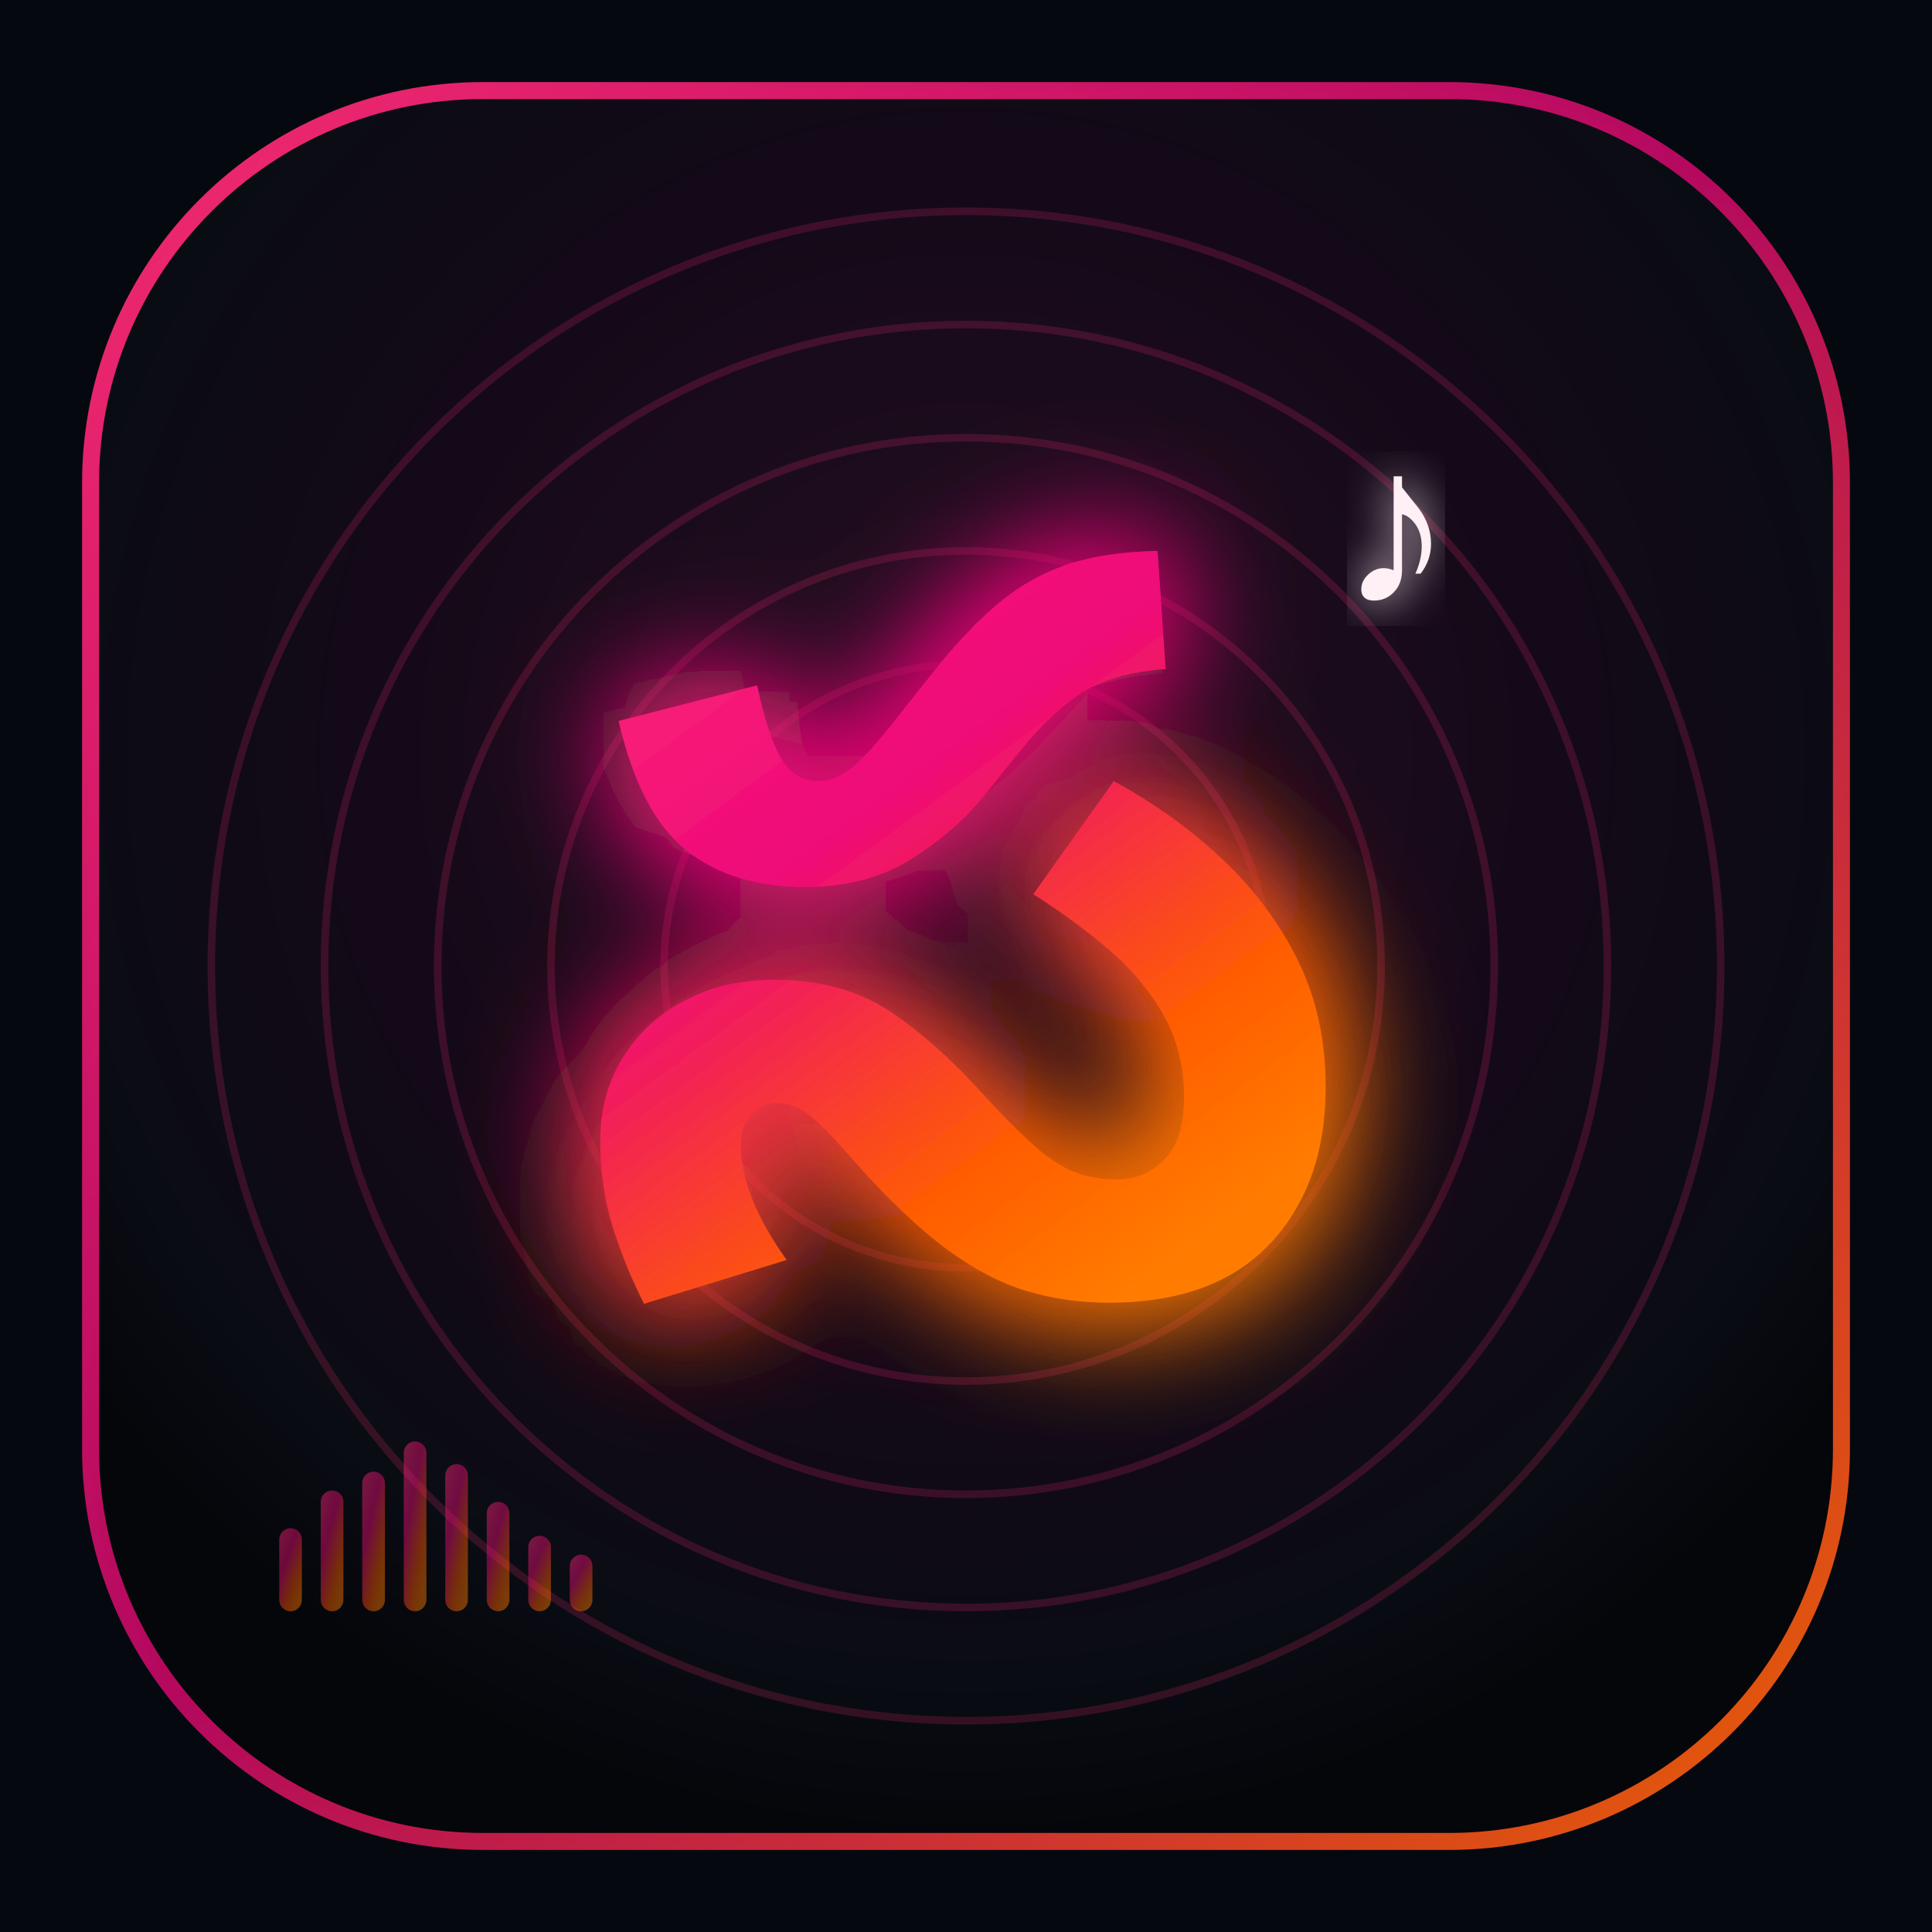
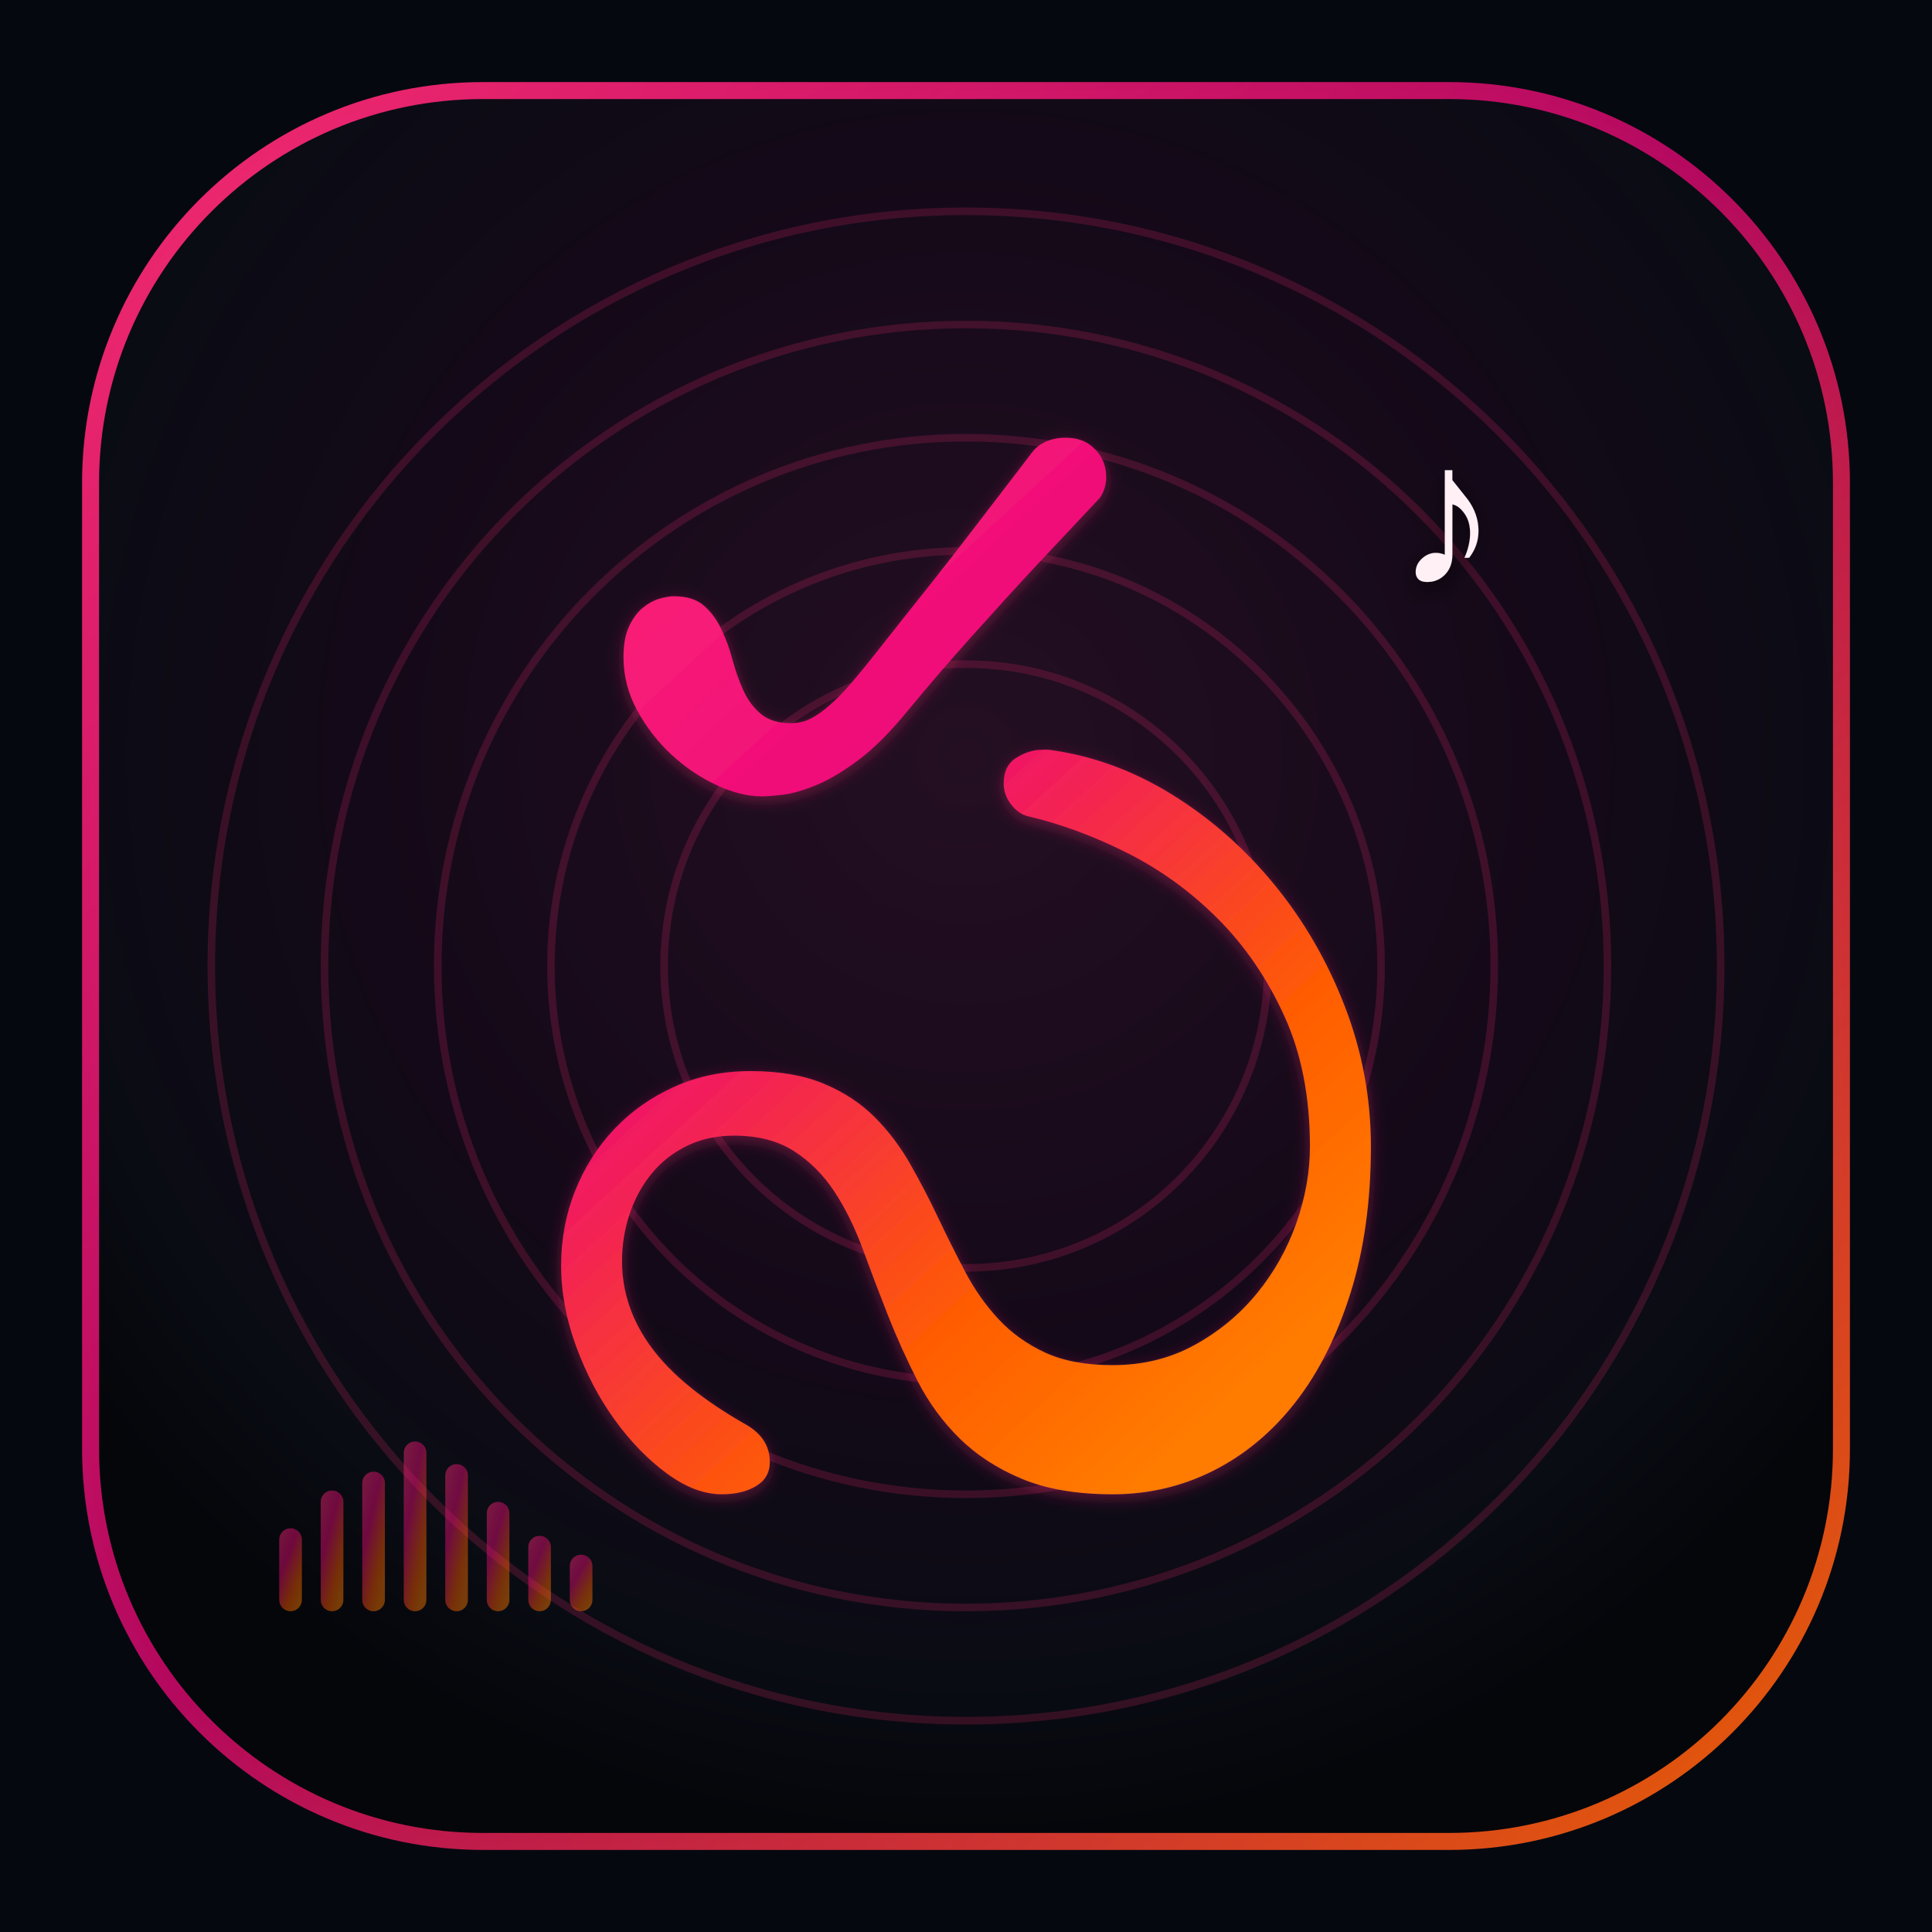
<svg xmlns="http://www.w3.org/2000/svg" viewBox="0 0 512 512" width="512" height="512">
  <defs>
    <radialGradient id="bgGrad" cx="50%" cy="38%" r="62%">
      <stop offset="0%" stop-color="#240f22" />
      <stop offset="55%" stop-color="#140918" />
      <stop offset="85%" stop-color="#0a0c14" />
      <stop offset="100%" stop-color="#05060a" />
    </radialGradient>
    <linearGradient id="glyphGrad" x1="0%" y1="0%" x2="70%" y2="100%">
      <stop offset="0%" stop-color="#ff2d75" />
      <stop offset="40%" stop-color="#ee0979" />
      <stop offset="80%" stop-color="#ff5e00" />
      <stop offset="100%" stop-color="#ff7b00" />
    </linearGradient>
    <linearGradient id="borderGrad" x1="0%" y1="0%" x2="100%" y2="100%">
      <stop offset="0%" stop-color="#ff2d75" stop-opacity="0.95" />
      <stop offset="48%" stop-color="#ee0979" stop-opacity="0.75" />
      <stop offset="100%" stop-color="#ff6a00" stop-opacity="0.9" />
    </linearGradient>
-     <filter id="neonGlow" x="-30%" y="-30%" width="160%" height="160%">
-       <feGaussianBlur stdDeviation="16" result="blur1" />
-       <feGaussianBlur stdDeviation="8" result="blur2" />
-       <feMerge>
-         <feMergeNode in="blur1" />
-         <feMergeNode in="blur2" />
-         <feMergeNode in="SourceGraphic" />
-       </feMerge>
+     <filter id="crispShadow" x="-20%" y="-20%" width="140%" height="140%">
+       <feDropShadow dx="0" dy="6" stdDeviation="6" flood-color="#000000" flood-opacity="0.8" />
+       <feDropShadow dx="0" dy="1" stdDeviation="2" flood-color="#ff2d75" flood-opacity="0.35" />
    </filter>
-     <filter id="subtleGlow" x="-20%" y="-20%" width="140%" height="140%">
-       <feGaussianBlur stdDeviation="6" result="blur" />
-       <feMerge>
-         <feMergeNode in="blur" />
-         <feMergeNode in="SourceGraphic" />
-       </feMerge>
+     <filter id="subtleNoteShadow" x="-20%" y="-20%" width="140%" height="140%">
+       <feDropShadow dx="0" dy="2" stdDeviation="3" flood-color="#000000" flood-opacity="0.6" />
    </filter>
  </defs>
  <rect width="512" height="512" fill="#060810" />
  <rect x="24" y="24" width="464" height="464" rx="104" fill="url(#bgGrad)" stroke="url(#borderGrad)" stroke-width="4.5" />
  <g opacity="0.18" stroke="#ff2d75" stroke-width="2" fill="none">
    <circle cx="256" cy="256" r="80" />
    <circle cx="256" cy="256" r="110" />
    <circle cx="256" cy="256" r="140" />
    <circle cx="256" cy="256" r="170" />
    <circle cx="256" cy="256" r="200" />
  </g>
  <g opacity="0.45" fill="url(#glyphGrad)">
    <rect x="74" y="405" width="6" height="22" rx="3" />
    <rect x="85" y="395" width="6" height="32" rx="3" />
    <rect x="96" y="390" width="6" height="37" rx="3" />
    <rect x="107" y="382" width="6" height="45" rx="3" />
    <rect x="118" y="388" width="6" height="39" rx="3" />
    <rect x="129" y="398" width="6" height="29" rx="3" />
    <rect x="140" y="407" width="6" height="20" rx="3" />
    <rect x="151" y="412" width="6" height="15" rx="3" />
  </g>
-   <g filter="url(#neonGlow)">
-     <text x="256" y="342" font-family="'Kohinoor Telugu', 'Telugu Sangam MN', 'Noto Sans Telugu', sans-serif" font-size="270" font-weight="bold" text-anchor="middle" fill="url(#glyphGrad)">స</text>
-   </g>
-   <g filter="url(#subtleGlow)">
-     <text x="355" y="160" font-family="-apple-system, BlinkMacSystemFont, Arial, sans-serif" font-size="60" font-weight="bold" fill="#fff0f5">♪</text>
+   <path d="M 294.87 396.00 Q 280.62 396.00 270.83 391.91 Q 261.04 387.83 254.29 381.17 Q 247.54 374.52 243.17 365.97 Q 238.80 357.41 235.28 348.48 Q 231.76 339.54 228.63 330.99 Q 225.49 322.44 221.12 315.78 Q 216.75 309.13 210.38 305.04 Q 204.01 300.96 194.51 300.96 Q 187.66 300.96 182.15 303.62 Q 176.64 306.28 172.84 310.84 Q 169.03 315.40 166.94 321.49 Q 164.85 327.57 164.85 334.22 Q 164.85 346.58 172.74 357.22 Q 180.63 367.87 197.74 377.56 Q 204.01 381.17 204.01 387.45 Q 204.01 391.63 200.40 393.81 Q 196.79 396.00 191.27 396.00 Q 184.24 396.00 176.73 390.49 Q 169.22 384.97 162.95 376.33 Q 156.68 367.68 152.69 356.84 Q 148.70 346.01 148.70 335.36 Q 148.70 324.91 152.40 315.59 Q 156.11 306.28 162.76 299.25 Q 169.41 292.21 178.63 288.03 Q 187.85 283.85 198.88 283.85 Q 210.28 283.85 218.27 287.17 Q 226.25 290.50 231.76 296.01 Q 237.28 301.53 241.27 308.56 Q 245.26 315.59 248.68 322.82 Q 252.10 330.04 255.81 337.07 Q 259.52 344.11 264.65 349.62 Q 269.78 355.13 277.00 358.46 Q 284.23 361.78 294.87 361.78 Q 306.85 361.78 316.54 356.46 Q 326.24 351.14 333.08 342.78 Q 339.92 334.41 343.54 324.15 Q 347.15 313.88 347.15 303.81 Q 347.15 284.04 340.30 269.12 Q 333.46 254.19 322.72 243.45 Q 311.98 232.71 298.77 226.06 Q 285.56 219.41 272.63 216.37 Q 269.97 215.80 267.98 213.23 Q 265.98 210.66 265.98 207.62 Q 265.98 202.87 269.40 200.78 Q 272.82 198.69 276.24 198.69 L 277.96 198.69 Q 295.06 200.97 310.46 210.47 Q 325.86 219.98 337.64 234.33 Q 349.43 248.68 356.37 266.64 Q 363.30 284.61 363.30 303.81 Q 363.30 325.48 357.89 342.68 Q 352.47 359.88 343.25 371.67 Q 334.03 383.45 321.58 389.73 Q 309.13 396.00 294.87 396.00 Z M 165.23 174.17 Q 165.23 169.03 166.75 165.90 Q 168.27 162.76 170.37 161.05 Q 172.46 159.34 174.74 158.67 Q 177.02 158.01 178.54 158.01 Q 183.67 158.01 186.52 160.48 Q 189.37 162.95 191.18 166.75 Q 192.99 170.56 194.13 174.83 Q 195.27 179.11 196.98 182.91 Q 198.69 186.71 201.63 189.18 Q 204.58 191.66 209.71 191.66 Q 211.04 191.66 212.66 191.27 Q 214.28 190.89 216.37 189.56 Q 218.46 188.23 221.12 185.76 Q 223.78 183.29 227.20 179.11 Q 229.29 176.64 232.43 172.65 Q 235.57 168.65 239.27 164.00 Q 242.98 159.34 246.97 154.30 Q 250.96 149.27 254.76 144.32 Q 263.70 132.73 273.58 119.80 Q 275.10 117.90 277.38 116.95 Q 279.67 116.00 282.33 116.00 Q 286.70 116.00 289.36 118.28 Q 293.16 121.51 293.16 126.45 Q 293.16 129.50 291.45 131.97 Q 282.90 141.09 273.96 150.60 Q 266.36 158.77 257.43 168.75 Q 248.49 178.73 240.51 188.42 Q 233.66 196.79 227.58 201.35 Q 221.50 205.91 216.46 208.00 Q 211.42 210.09 207.72 210.57 Q 204.01 211.04 201.92 211.04 Q 196.22 211.04 189.75 208.00 Q 183.29 204.96 177.87 199.92 Q 172.46 194.89 168.84 188.23 Q 165.23 181.58 165.23 174.17 Z " fill="url(#glyphGrad)" filter="url(#crispShadow)" />
+   <g filter="url(#subtleNoteShadow)">
+     <text x="370" y="155" font-family="-apple-system, BlinkMacSystemFont, Arial, sans-serif" font-size="54" font-weight="bold" fill="#fff0f5">♪</text>
  </g>
</svg>
